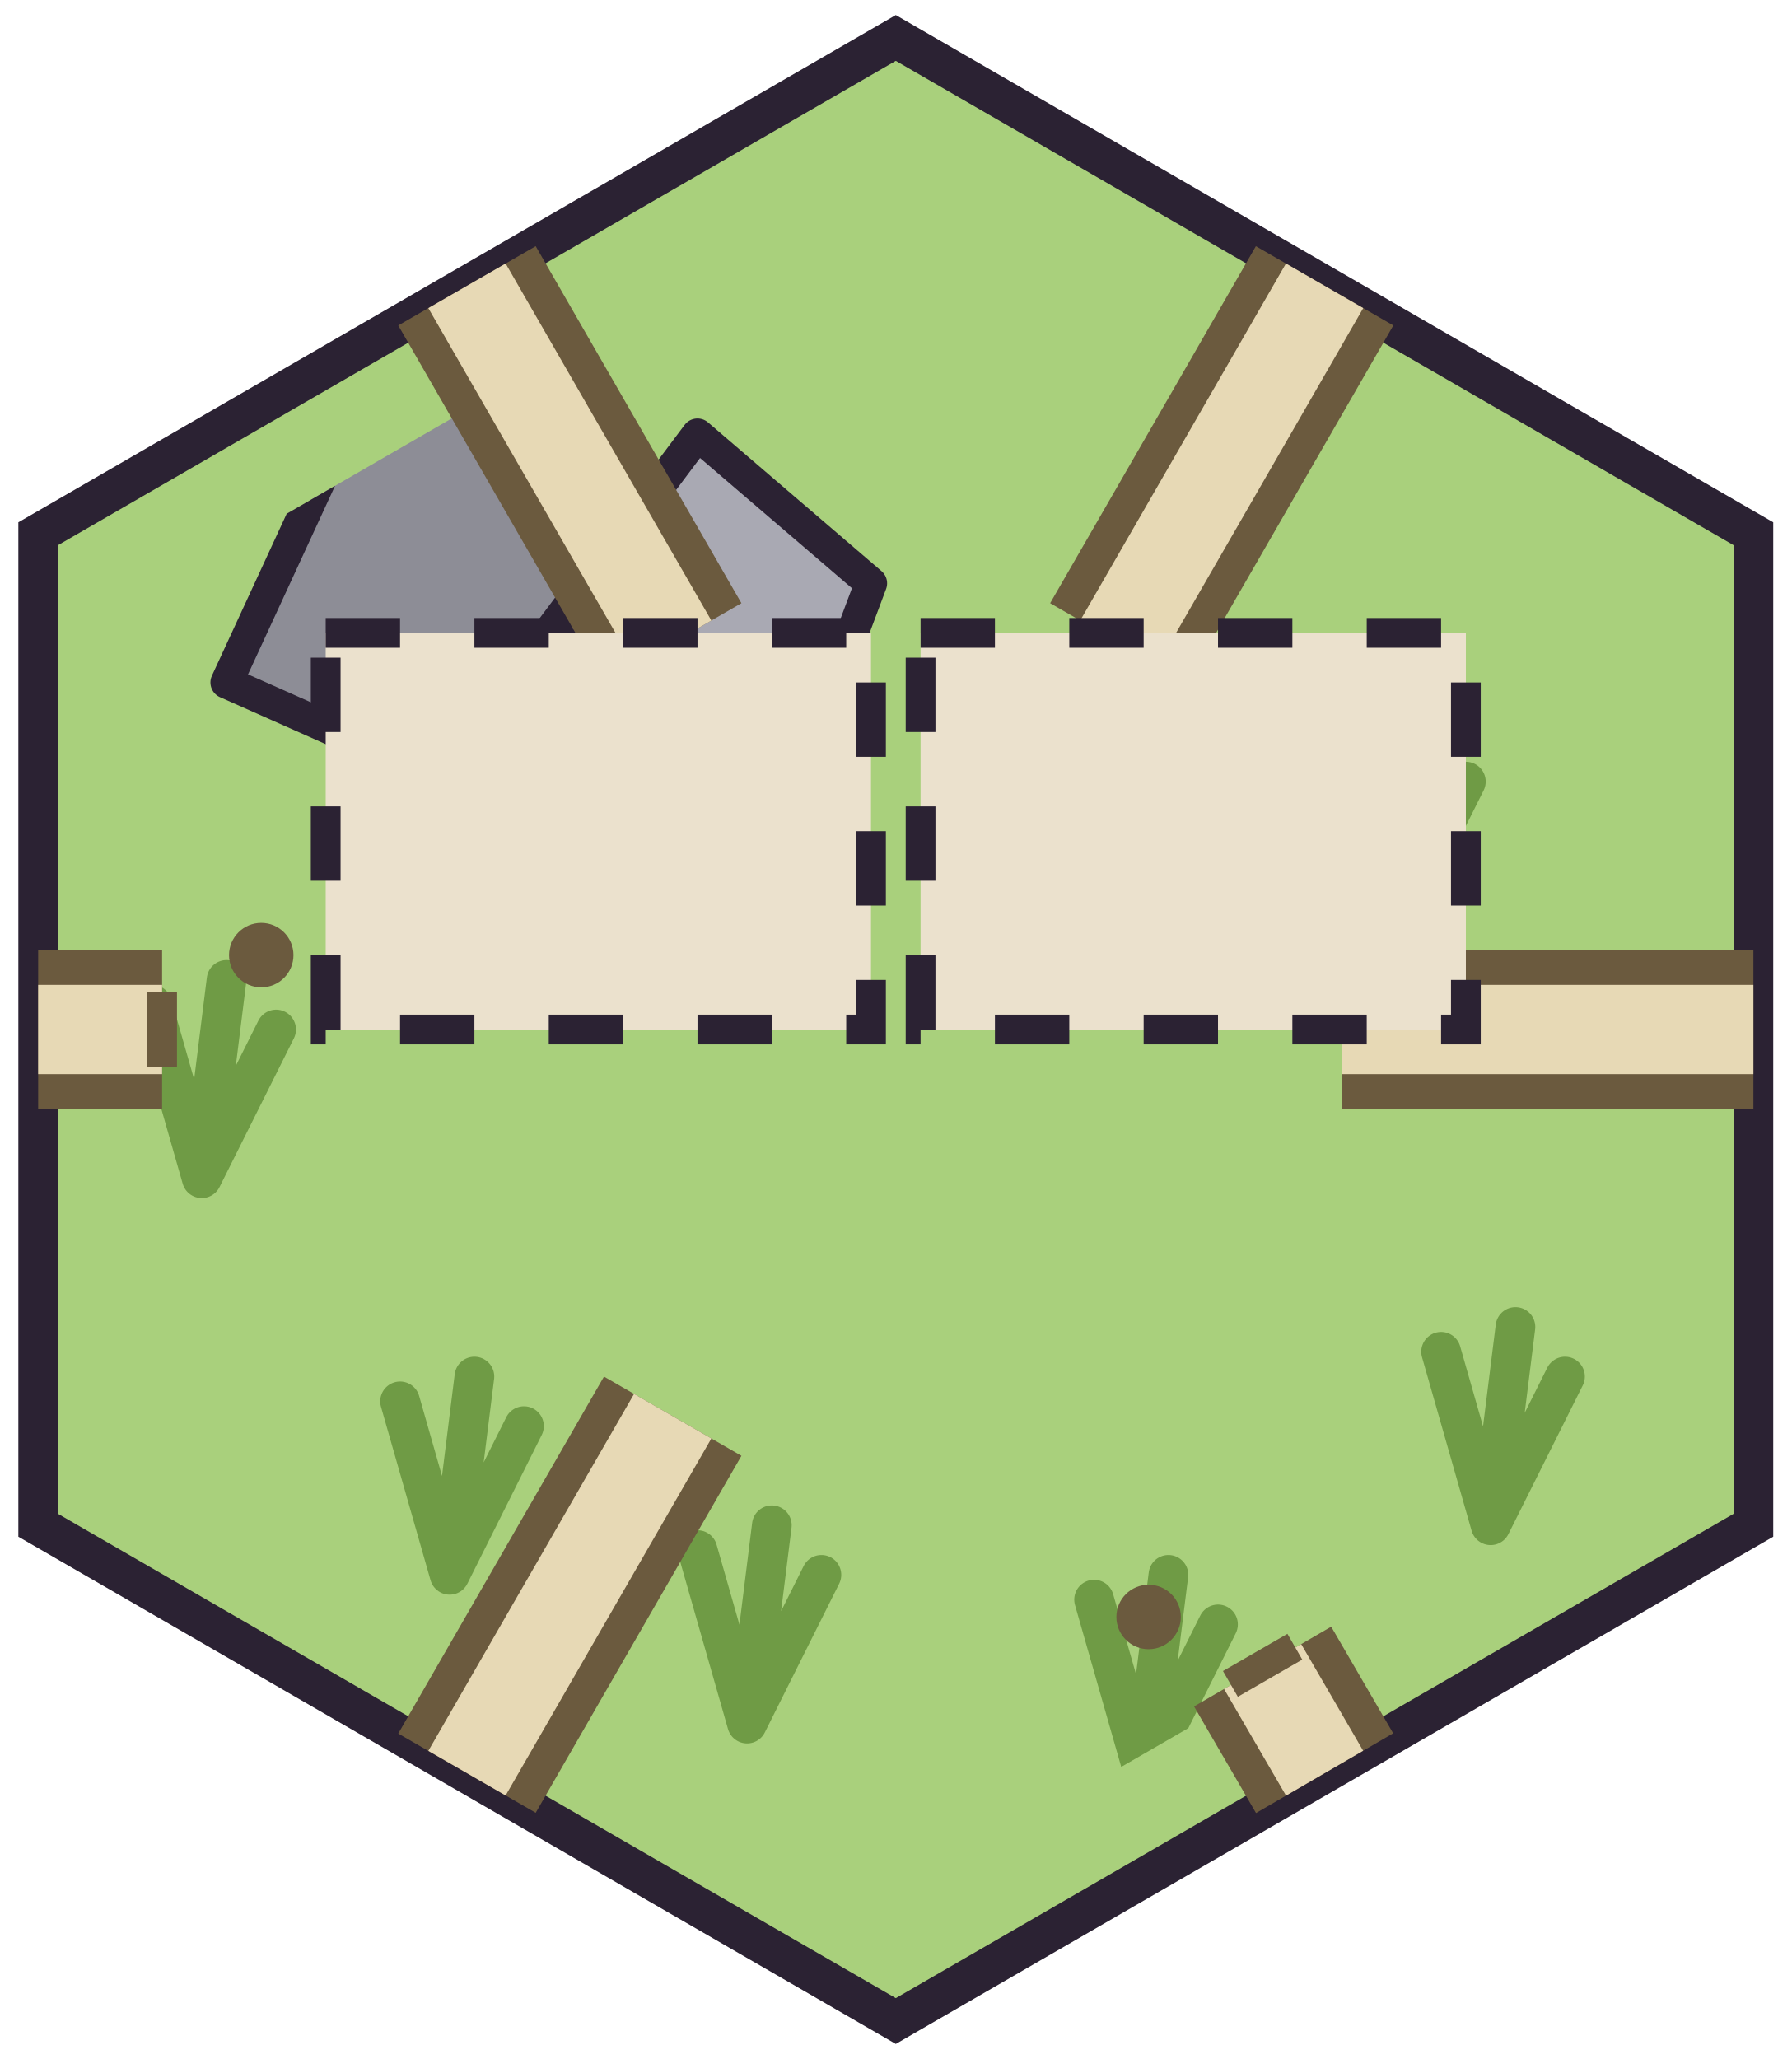
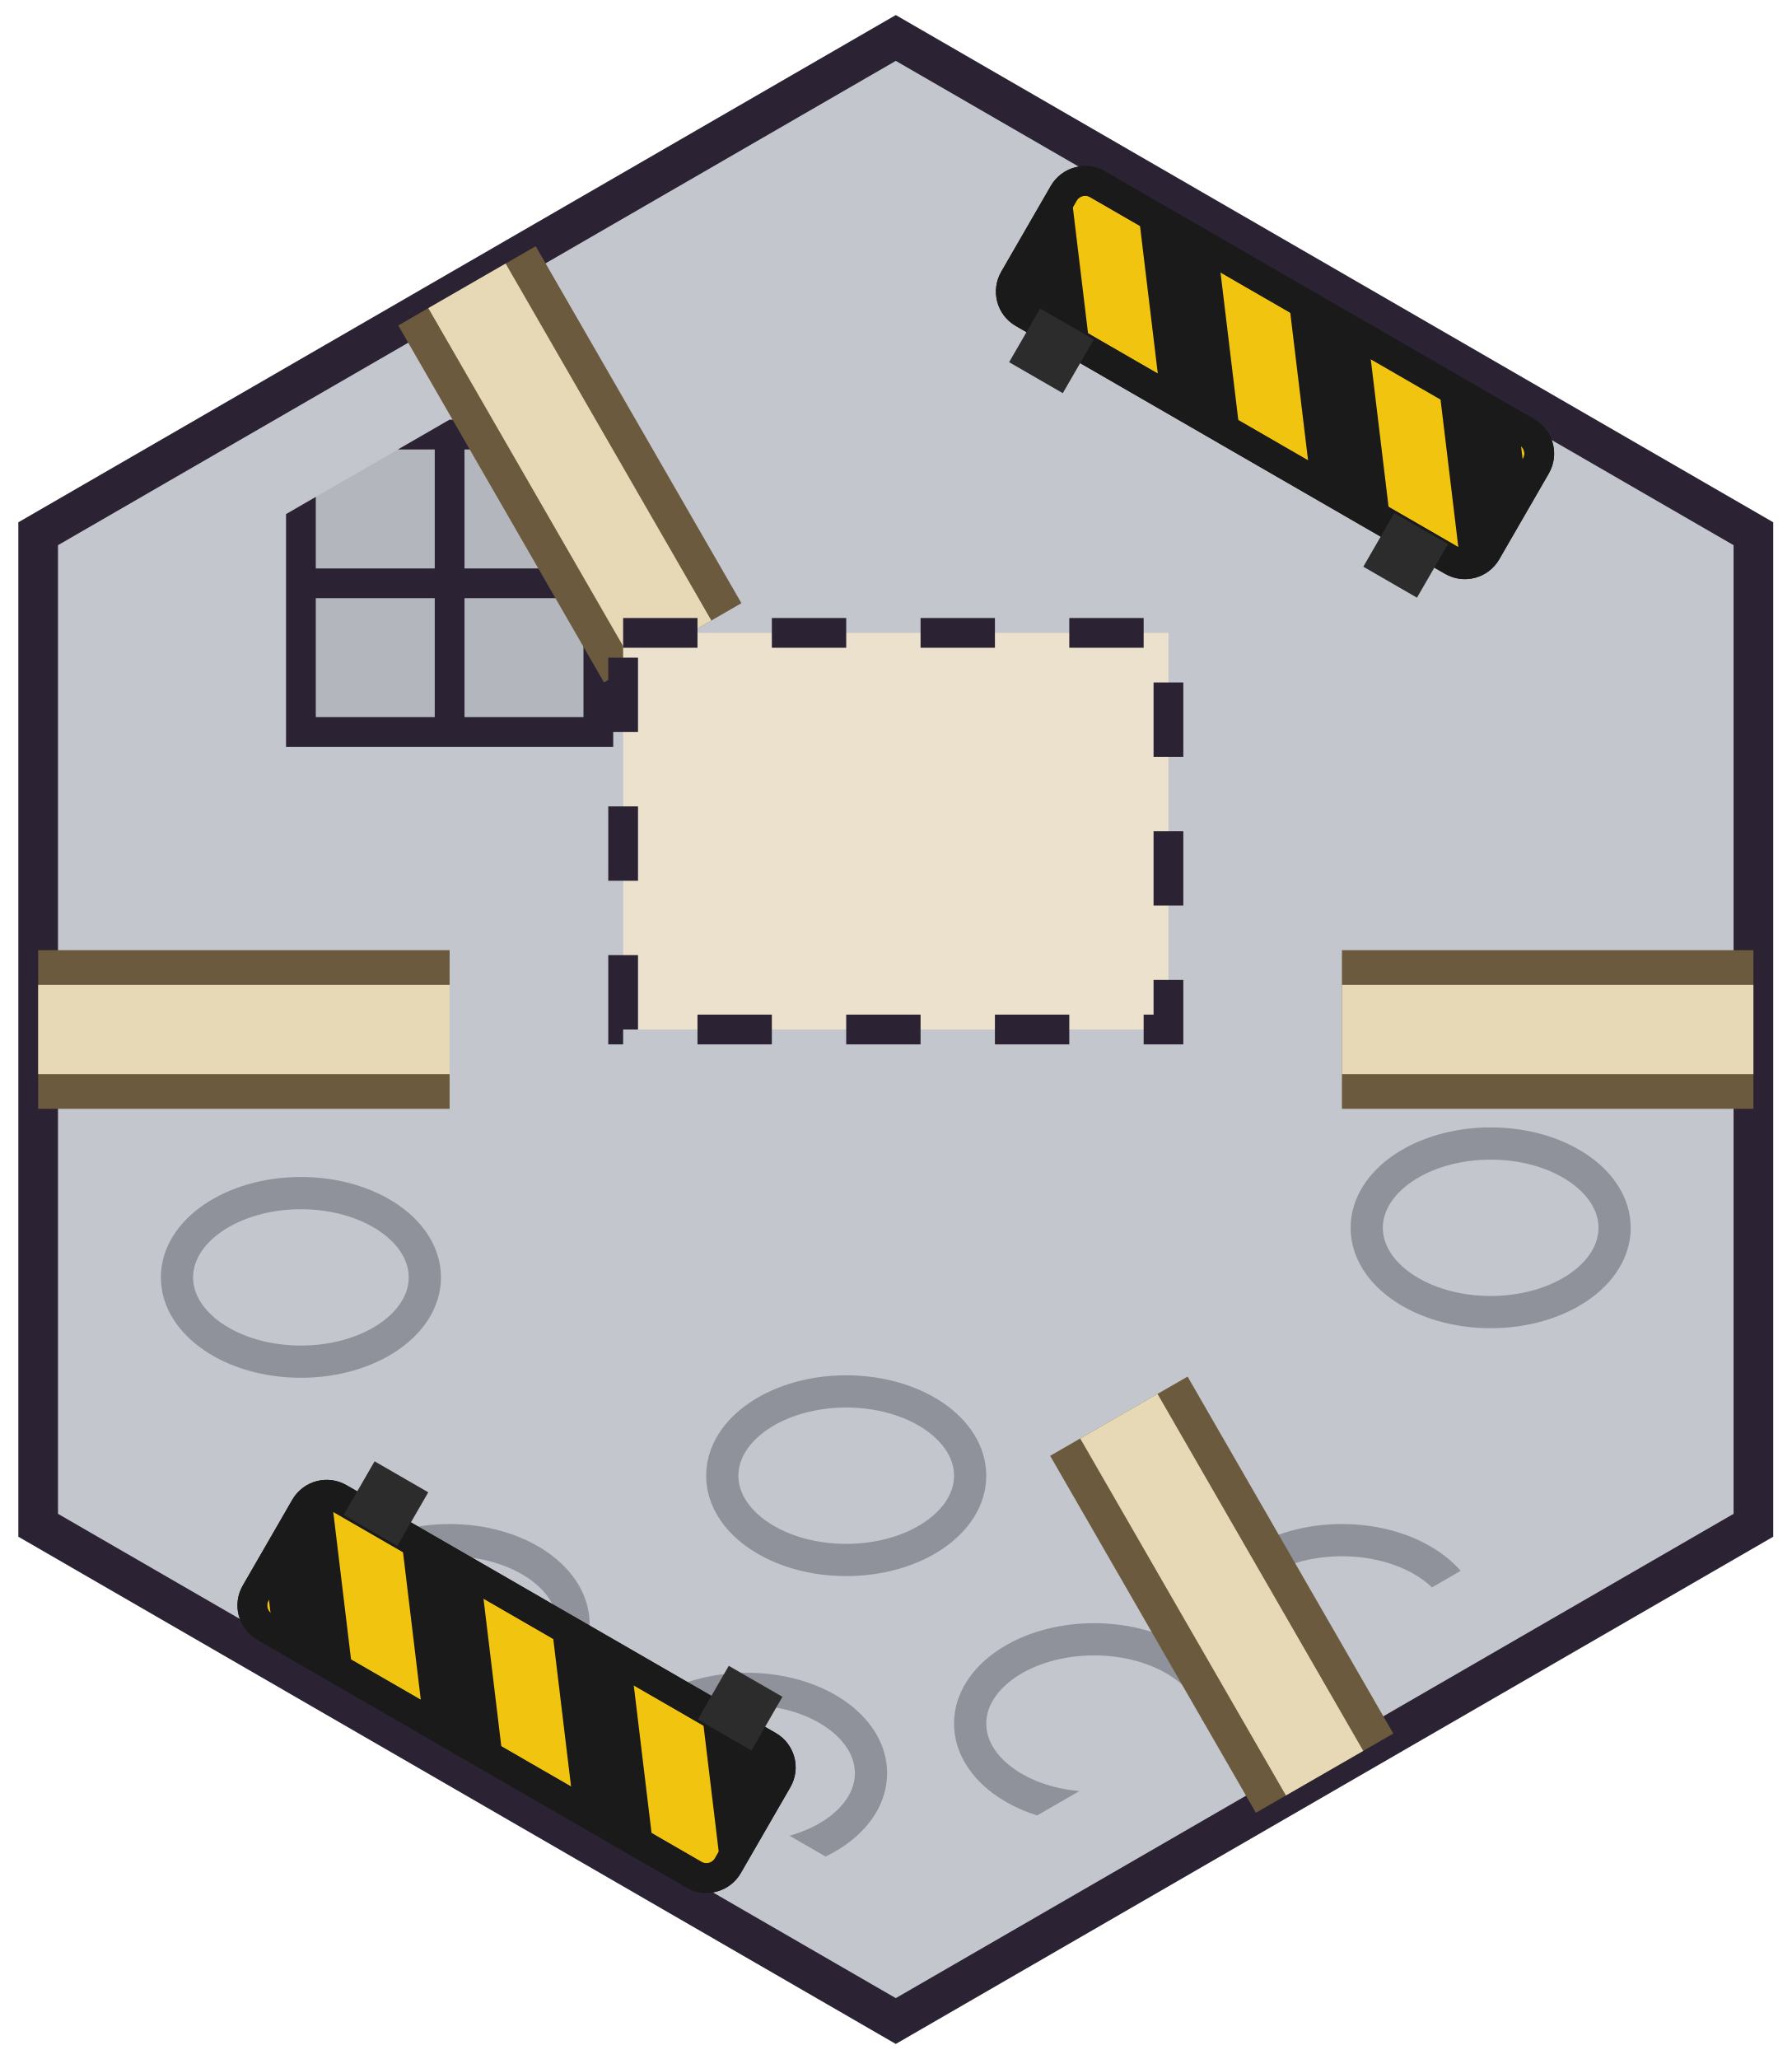
<svg xmlns="http://www.w3.org/2000/svg" viewBox="-36.14 -41.50 72.28 83.00" width="181" height="208" font-family="DejaVu Sans, Arial, sans-serif">
-   <polygon points="34.6,20.0 0.0,40.0 -34.6,20.0 -34.6,-20.0 -0.0,-40.0 34.6,-20.0" fill="#a9d07c" stroke="#2b2233" stroke-width="1.6" />
-   <clipPath id="c_iron">
+   <polygon points="34.6,20.0 0.0,40.0 -34.6,20.0 -34.6,-20.0 -0.0,-40.0 34.6,-20.0" fill="#c3c6cc" stroke="#2b2233" stroke-width="1.6" />
+   <clipPath id="c_empty">
    <polygon points="30.3,17.5 0.0,35.0 -30.3,17.5 -30.3,-17.5 -0.0,-35.0 30.3,-17.5" />
  </clipPath>
-   <g clip-path="url(#c_iron)">
-     <path d="M-18 22 l-2 -7 M-18 22 l1 -8 M-18 22 l3 -6" stroke="#6f9b45" stroke-width="1.6" fill="none" stroke-linecap="round" />
-     <path d="M-6 28 l-2 -7 M-6 28 l1 -8 M-6 28 l3 -6" stroke="#6f9b45" stroke-width="1.6" fill="none" stroke-linecap="round" />
-     <path d="M10 30 l-2 -7 M10 30 l1 -8 M10 30 l3 -6" stroke="#6f9b45" stroke-width="1.6" fill="none" stroke-linecap="round" />
-     <path d="M24 20 l-2 -7 M24 20 l1 -8 M24 20 l3 -6" stroke="#6f9b45" stroke-width="1.6" fill="none" stroke-linecap="round" />
-     <path d="M20 -4 l-2 -7 M20 -4 l1 -8 M20 -4 l3 -6" stroke="#6f9b45" stroke-width="1.6" fill="none" stroke-linecap="round" />
-     <path d="M-28 6 l-2 -7 M-28 6 l1 -8 M-28 6 l3 -6" stroke="#6f9b45" stroke-width="1.6" fill="none" stroke-linecap="round" />
-     <g stroke="#2b2233" stroke-width="1.3" stroke-linejoin="round">
-       <polygon points="-27,-14 -21,-27 -12,-24 -11,-14 -18,-10" fill="#8d8d96" />
-       <polygon points="-14,-16 -8,-24 -1,-18 -4,-10" fill="#a9a9b3" />
+   <g clip-path="url(#c_empty)">
+     <ellipse cx="-18" cy="24" rx="5" ry="3.4" fill="none" stroke="#8f929a" stroke-width="1.3" />
+     <ellipse cx="-6" cy="30" rx="5" ry="3.4" fill="none" stroke="#8f929a" stroke-width="1.3" />
+     <ellipse cx="8" cy="28" rx="5" ry="3.4" fill="none" stroke="#8f929a" stroke-width="1.3" />
+     <ellipse cx="18" cy="24" rx="5" ry="3.4" fill="none" stroke="#8f929a" stroke-width="1.3" />
+     <ellipse cx="-24" cy="10" rx="5" ry="3.4" fill="none" stroke="#8f929a" stroke-width="1.3" />
+     <ellipse cx="24" cy="8" rx="5" ry="3.4" fill="none" stroke="#8f929a" stroke-width="1.3" />
+     <ellipse cx="-2" cy="18" rx="5" ry="3.4" fill="none" stroke="#8f929a" stroke-width="1.3" />
+     <g stroke="#2b2233" stroke-width="1.2">
+       <rect x="-24" y="-24" width="12" height="12" fill="#b3b6bd" />
+       <path d="M-24 -18 h12 M-18 -24 v6 M-18 -12 v-6" fill="none" />
    </g>
  </g>
  <line x1="34.6" y1="0.0" x2="18.0" y2="0.0" stroke="#6b5a3e" stroke-width="6.4" />
  <line x1="34.6" y1="0.0" x2="18.0" y2="0.0" stroke="#e7d9b5" stroke-width="3.6" />
-   <line x1="17.3" y1="-30.0" x2="9.0" y2="-15.6" stroke="#6b5a3e" stroke-width="6.4" />
-   <line x1="17.3" y1="-30.0" x2="9.0" y2="-15.6" stroke="#e7d9b5" stroke-width="3.6" />
+   <g transform="translate(15.3,-26.5) rotate(30.0)">
+     <defs>
+       <clipPath id="blk_1">
+         <rect x="-11" y="-3" width="22" height="6" rx="1" />
+       </clipPath>
+     </defs>
+     <rect x="-11" y="-3" width="22" height="6" rx="1" fill="#f1c40f" stroke="#1a1a1a" stroke-width="1.2" />
+     <g clip-path="url(#blk_1)">
+       <line x1="-14" y1="-4" x2="-8" y2="4" stroke="#1a1a1a" stroke-width="3" />
+       <line x1="-7" y1="-4" x2="-1" y2="4" stroke="#1a1a1a" stroke-width="3" />
+       <line x1="0" y1="-4" x2="6" y2="4" stroke="#1a1a1a" stroke-width="3" />
+       <line x1="7" y1="-4" x2="13" y2="4" stroke="#1a1a1a" stroke-width="3" />
+     </g>
+     <rect x="-11" y="-3" width="22" height="6" rx="1" fill="none" stroke="#1a1a1a" stroke-width="1.2" />
+     <rect x="-9.5" y="2.5" width="2.5" height="2.5" fill="#2c2c2c" />
+     <rect x="7" y="2.5" width="2.5" height="2.5" fill="#2c2c2c" />
+   </g>
  <line x1="-17.3" y1="-30.0" x2="-9.0" y2="-15.6" stroke="#6b5a3e" stroke-width="6.4" />
  <line x1="-17.3" y1="-30.0" x2="-9.0" y2="-15.6" stroke="#e7d9b5" stroke-width="3.6" />
-   <line x1="-34.6" y1="0.0" x2="-29.6" y2="0.0" stroke="#6b5a3e" stroke-width="6.4" />
-   <line x1="-34.6" y1="0.0" x2="-29.6" y2="0.0" stroke="#e7d9b5" stroke-width="3.6" />
-   <line x1="-29.6" y1="-1.5" x2="-29.6" y2="1.5" stroke="#6b5a3e" stroke-width="1.2" />
-   <circle cx="-25.6" cy="-3.0" r="1.3" fill="#6b5a3e" />
-   <line x1="-17.3" y1="30.0" x2="-9.0" y2="15.6" stroke="#6b5a3e" stroke-width="6.4" />
-   <line x1="-17.3" y1="30.0" x2="-9.0" y2="15.6" stroke="#e7d9b5" stroke-width="3.6" />
-   <line x1="17.3" y1="30.0" x2="14.8" y2="25.7" stroke="#6b5a3e" stroke-width="6.4" />
-   <line x1="17.3" y1="30.0" x2="14.8" y2="25.7" stroke="#e7d9b5" stroke-width="3.6" />
-   <line x1="13.5" y1="26.4" x2="16.1" y2="24.9" stroke="#6b5a3e" stroke-width="1.2" />
-   <circle cx="10.2" cy="23.7" r="1.3" fill="#6b5a3e" />
-   <rect x="-23" y="-16" width="22" height="16" fill="#ebe1cd" stroke="#2b2233" stroke-width="1.2" stroke-dasharray="3" />
-   <rect x="1" y="-16" width="22" height="16" fill="#ebe1cd" stroke="#2b2233" stroke-width="1.2" stroke-dasharray="3" />
+   <line x1="-34.6" y1="0.0" x2="-18.0" y2="0.0" stroke="#6b5a3e" stroke-width="6.4" />
+   <line x1="-34.6" y1="0.0" x2="-18.0" y2="0.0" stroke="#e7d9b5" stroke-width="3.6" />
+   <g transform="translate(-15.3,26.5) rotate(210.0)">
+     <defs>
+       <clipPath id="blk_4">
+         <rect x="-11" y="-3" width="22" height="6" rx="1" />
+       </clipPath>
+     </defs>
+     <rect x="-11" y="-3" width="22" height="6" rx="1" fill="#f1c40f" stroke="#1a1a1a" stroke-width="1.2" />
+     <g clip-path="url(#blk_4)">
+       <line x1="-14" y1="-4" x2="-8" y2="4" stroke="#1a1a1a" stroke-width="3" />
+       <line x1="-7" y1="-4" x2="-1" y2="4" stroke="#1a1a1a" stroke-width="3" />
+       <line x1="0" y1="-4" x2="6" y2="4" stroke="#1a1a1a" stroke-width="3" />
+       <line x1="7" y1="-4" x2="13" y2="4" stroke="#1a1a1a" stroke-width="3" />
+     </g>
+     <rect x="-11" y="-3" width="22" height="6" rx="1" fill="none" stroke="#1a1a1a" stroke-width="1.2" />
+     <rect x="-9.5" y="2.5" width="2.5" height="2.5" fill="#2c2c2c" />
+     <rect x="7" y="2.5" width="2.5" height="2.5" fill="#2c2c2c" />
+   </g>
+   <line x1="17.3" y1="30.0" x2="9.0" y2="15.6" stroke="#6b5a3e" stroke-width="6.4" />
+   <line x1="17.3" y1="30.0" x2="9.0" y2="15.6" stroke="#e7d9b5" stroke-width="3.6" />
+   <rect x="-11" y="-16" width="22" height="16" fill="#ebe1cd" stroke="#2b2233" stroke-width="1.2" stroke-dasharray="3" />
</svg>
